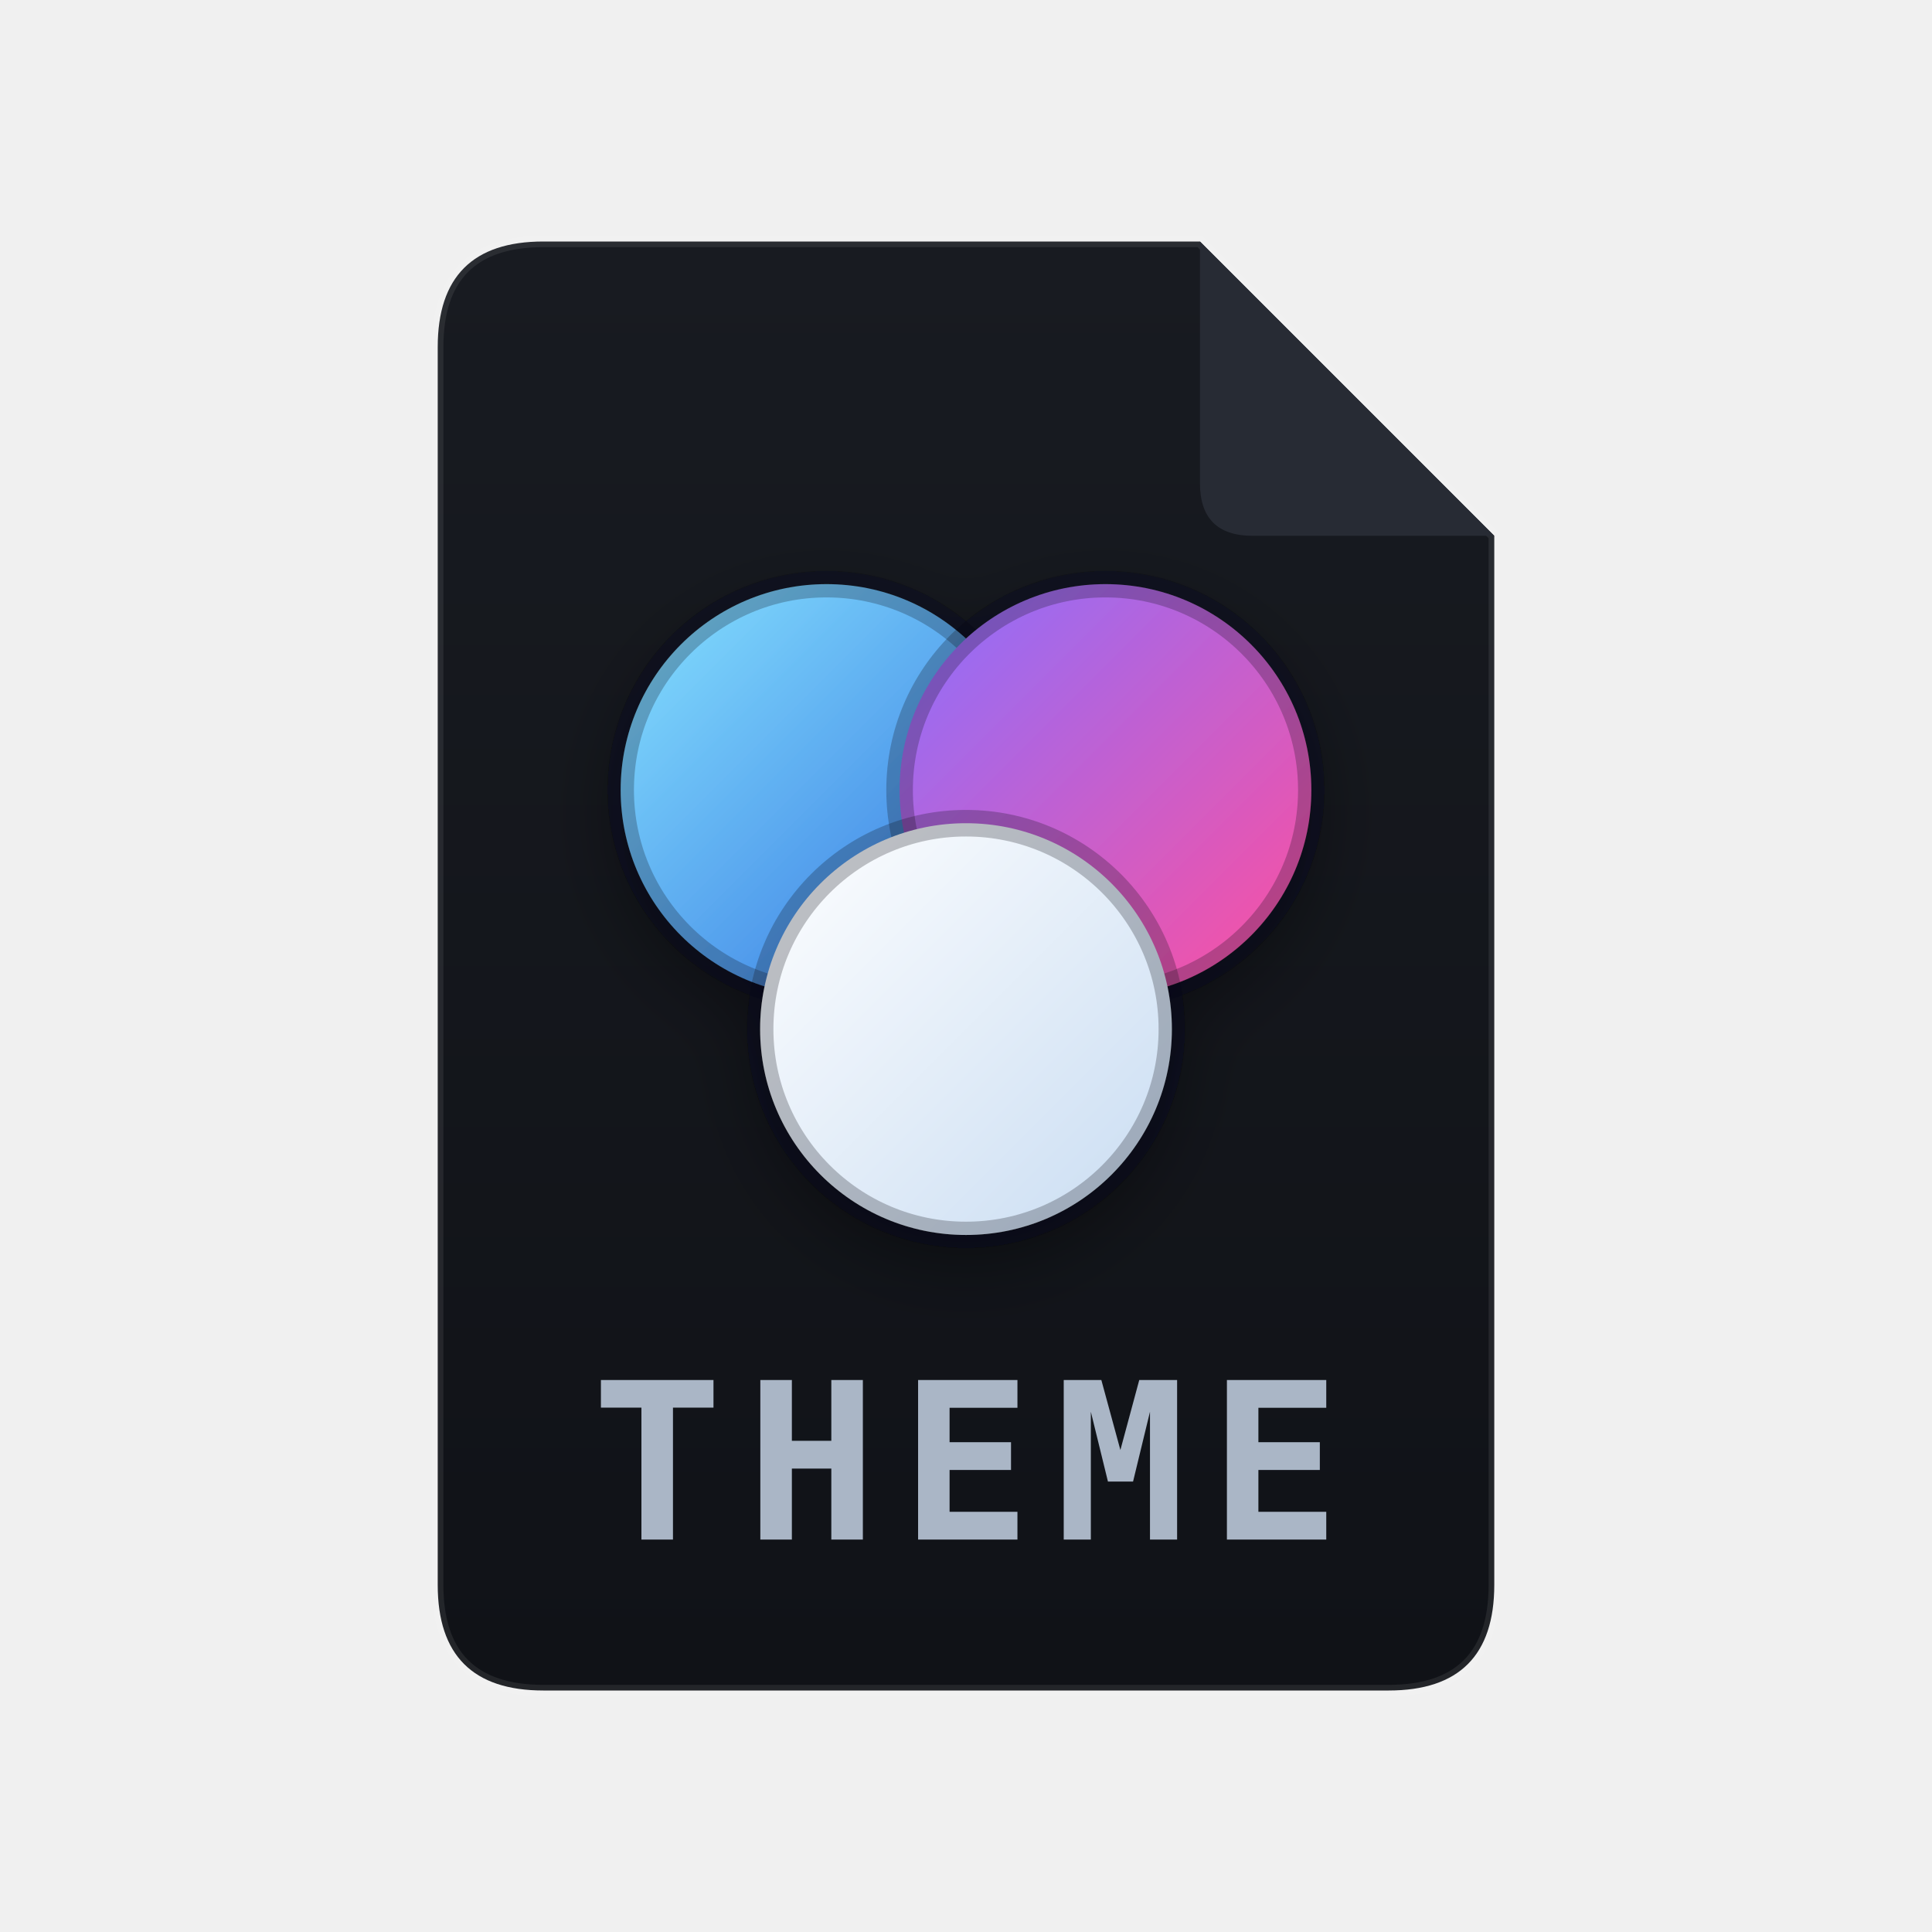
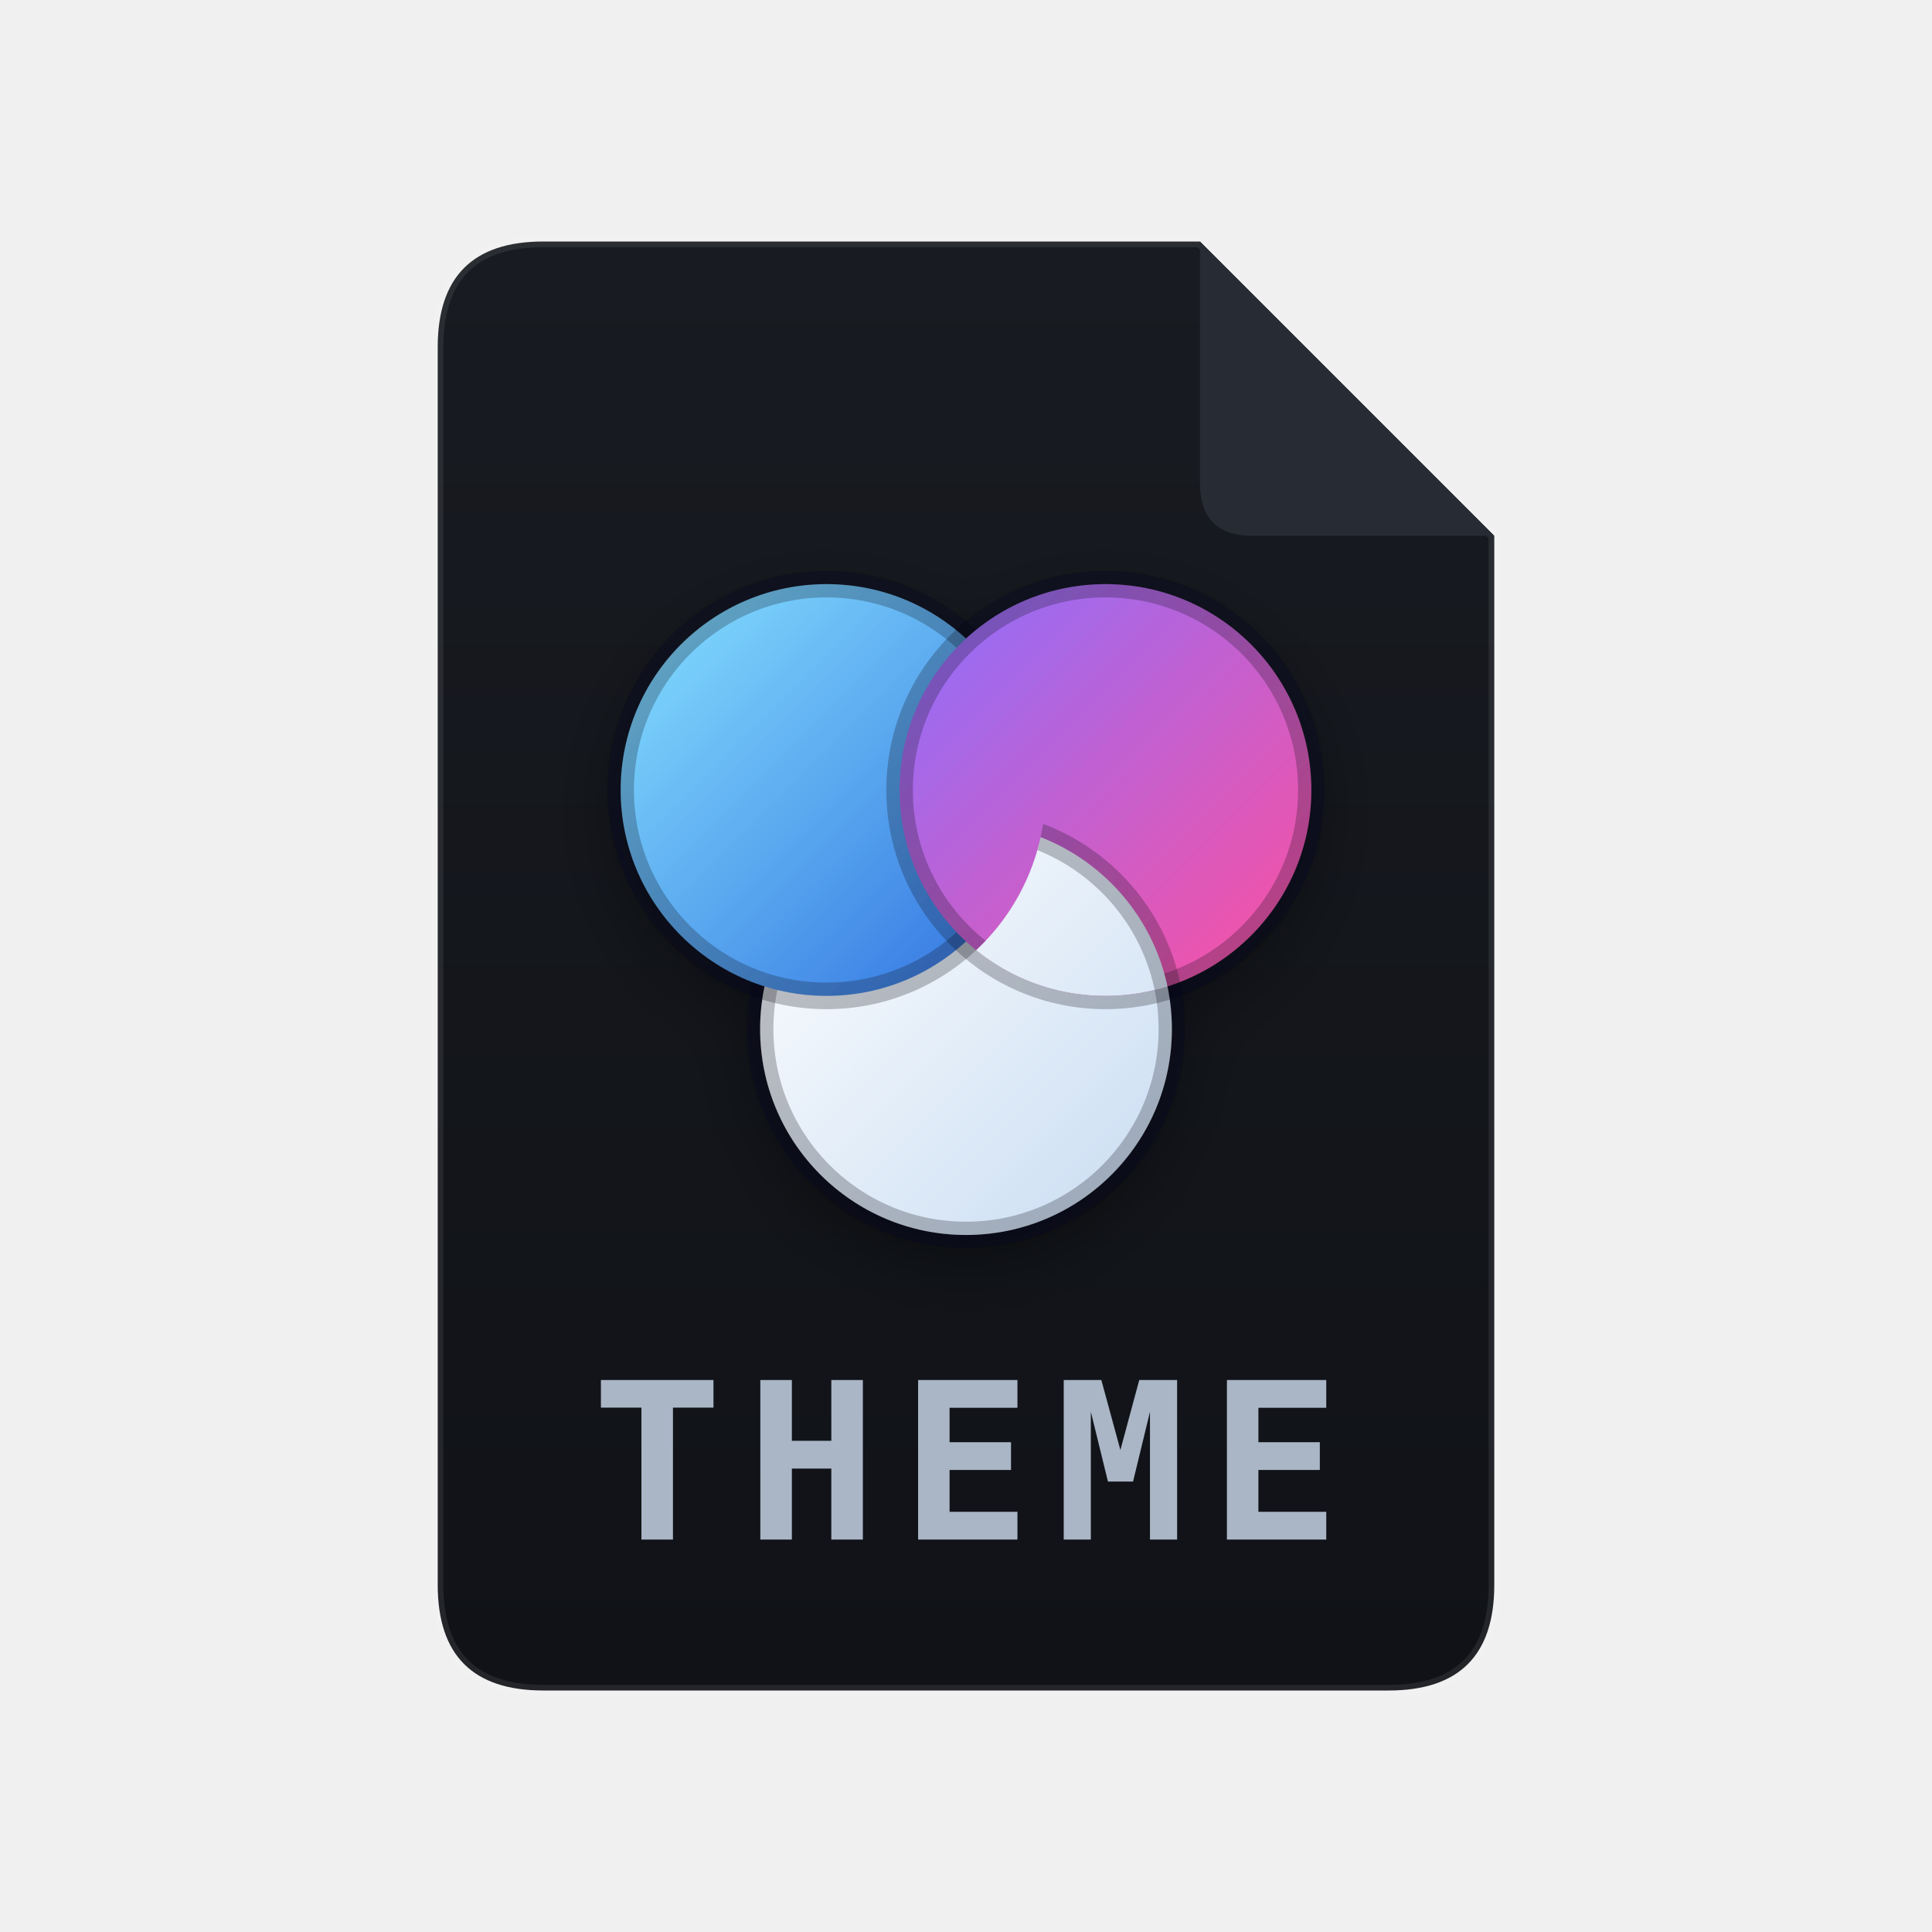
<svg xmlns="http://www.w3.org/2000/svg" viewBox="0 0 512 512" fill="none">
  <defs>
    <linearGradient id="key-a" x1="0" y1="0" x2="1" y2="1">
      <stop offset="0" stop-color="#86e2ff" />
      <stop offset="1" stop-color="#2f6fe0" />
    </linearGradient>
    <linearGradient id="key-b" x1="0" y1="0" x2="1" y2="1">
      <stop offset="0" stop-color="#8a70ff" />
      <stop offset="1" stop-color="#ff4f9e" />
    </linearGradient>
    <linearGradient id="key-c" x1="0" y1="0" x2="1" y2="1">
      <stop offset="0" stop-color="#ffffff" />
      <stop offset="1" stop-color="#c8dcf2" />
    </linearGradient>
    <filter id="key-shadow" x="-30%" y="-30%" width="160%" height="160%">
      <feDropShadow dx="0" dy="7" stdDeviation="11" flood-color="#04060b" flood-opacity="0.4" />
    </filter>
+     <clipPath id="sw-violet">
+       <circle cx="298" cy="206" r="62" />
+     </clipPath>
+     <clipPath id="sw-outside-blue">
+       <path d="M0 0 H512 V512 H0 Z M148 206 a66 66 0 1 0 132 0 a66 66 0 1 0 -132 0 Z" clip-rule="evenodd" />
+     </clipPath>
    <linearGradient id="doc-bg" x1="0" y1="0" x2="0" y2="1">
      <stop offset="0" stop-color="#181b21" />
      <stop offset="1" stop-color="#101217" />
    </linearGradient>
  </defs>
  <path d="M116 92 Q116 64 144 64 L318 64 L396 142 L396 420 Q396 448 368 448 L144 448 Q116 448 116 420 Z" fill="url(#doc-bg)" stroke="#ffffff" stroke-opacity="0.08" stroke-width="3" />
  <path d="M318 64 L396 142 L332 142 Q318 142 318 128 Z" fill="#272b34" />
  <g filter="url(#key-shadow)" transform="translate(256 234) scale(0.88) translate(-256 -234)">
+     <circle cx="256" cy="278" r="62" fill="url(#key-c)" stroke="#0c0e14" stroke-opacity="0.25" stroke-width="8" />
    <circle cx="214" cy="206" r="62" fill="url(#key-a)" stroke="#0c0e14" stroke-opacity="0.25" stroke-width="8" />
    <circle cx="298" cy="206" r="62" fill="url(#key-b)" stroke="#0c0e14" stroke-opacity="0.25" stroke-width="8" />
-     <circle cx="256" cy="278" r="62" fill="url(#key-c)" stroke="#0c0e14" stroke-opacity="0.25" stroke-width="8" />
+     <g clip-path="url(#sw-violet)">
+       <circle cx="256" cy="278" r="62" clip-path="url(#sw-outside-blue)" fill="url(#key-c)" stroke="#0c0e14" stroke-opacity="0.25" stroke-width="8" />
+     </g>
  </g>
  <text x="256" y="408" font-family="JetBrains Mono, Consolas, monospace" font-size="58" font-weight="700" letter-spacing="6" fill="#aab6c6" text-anchor="middle">THEME</text>
</svg>
